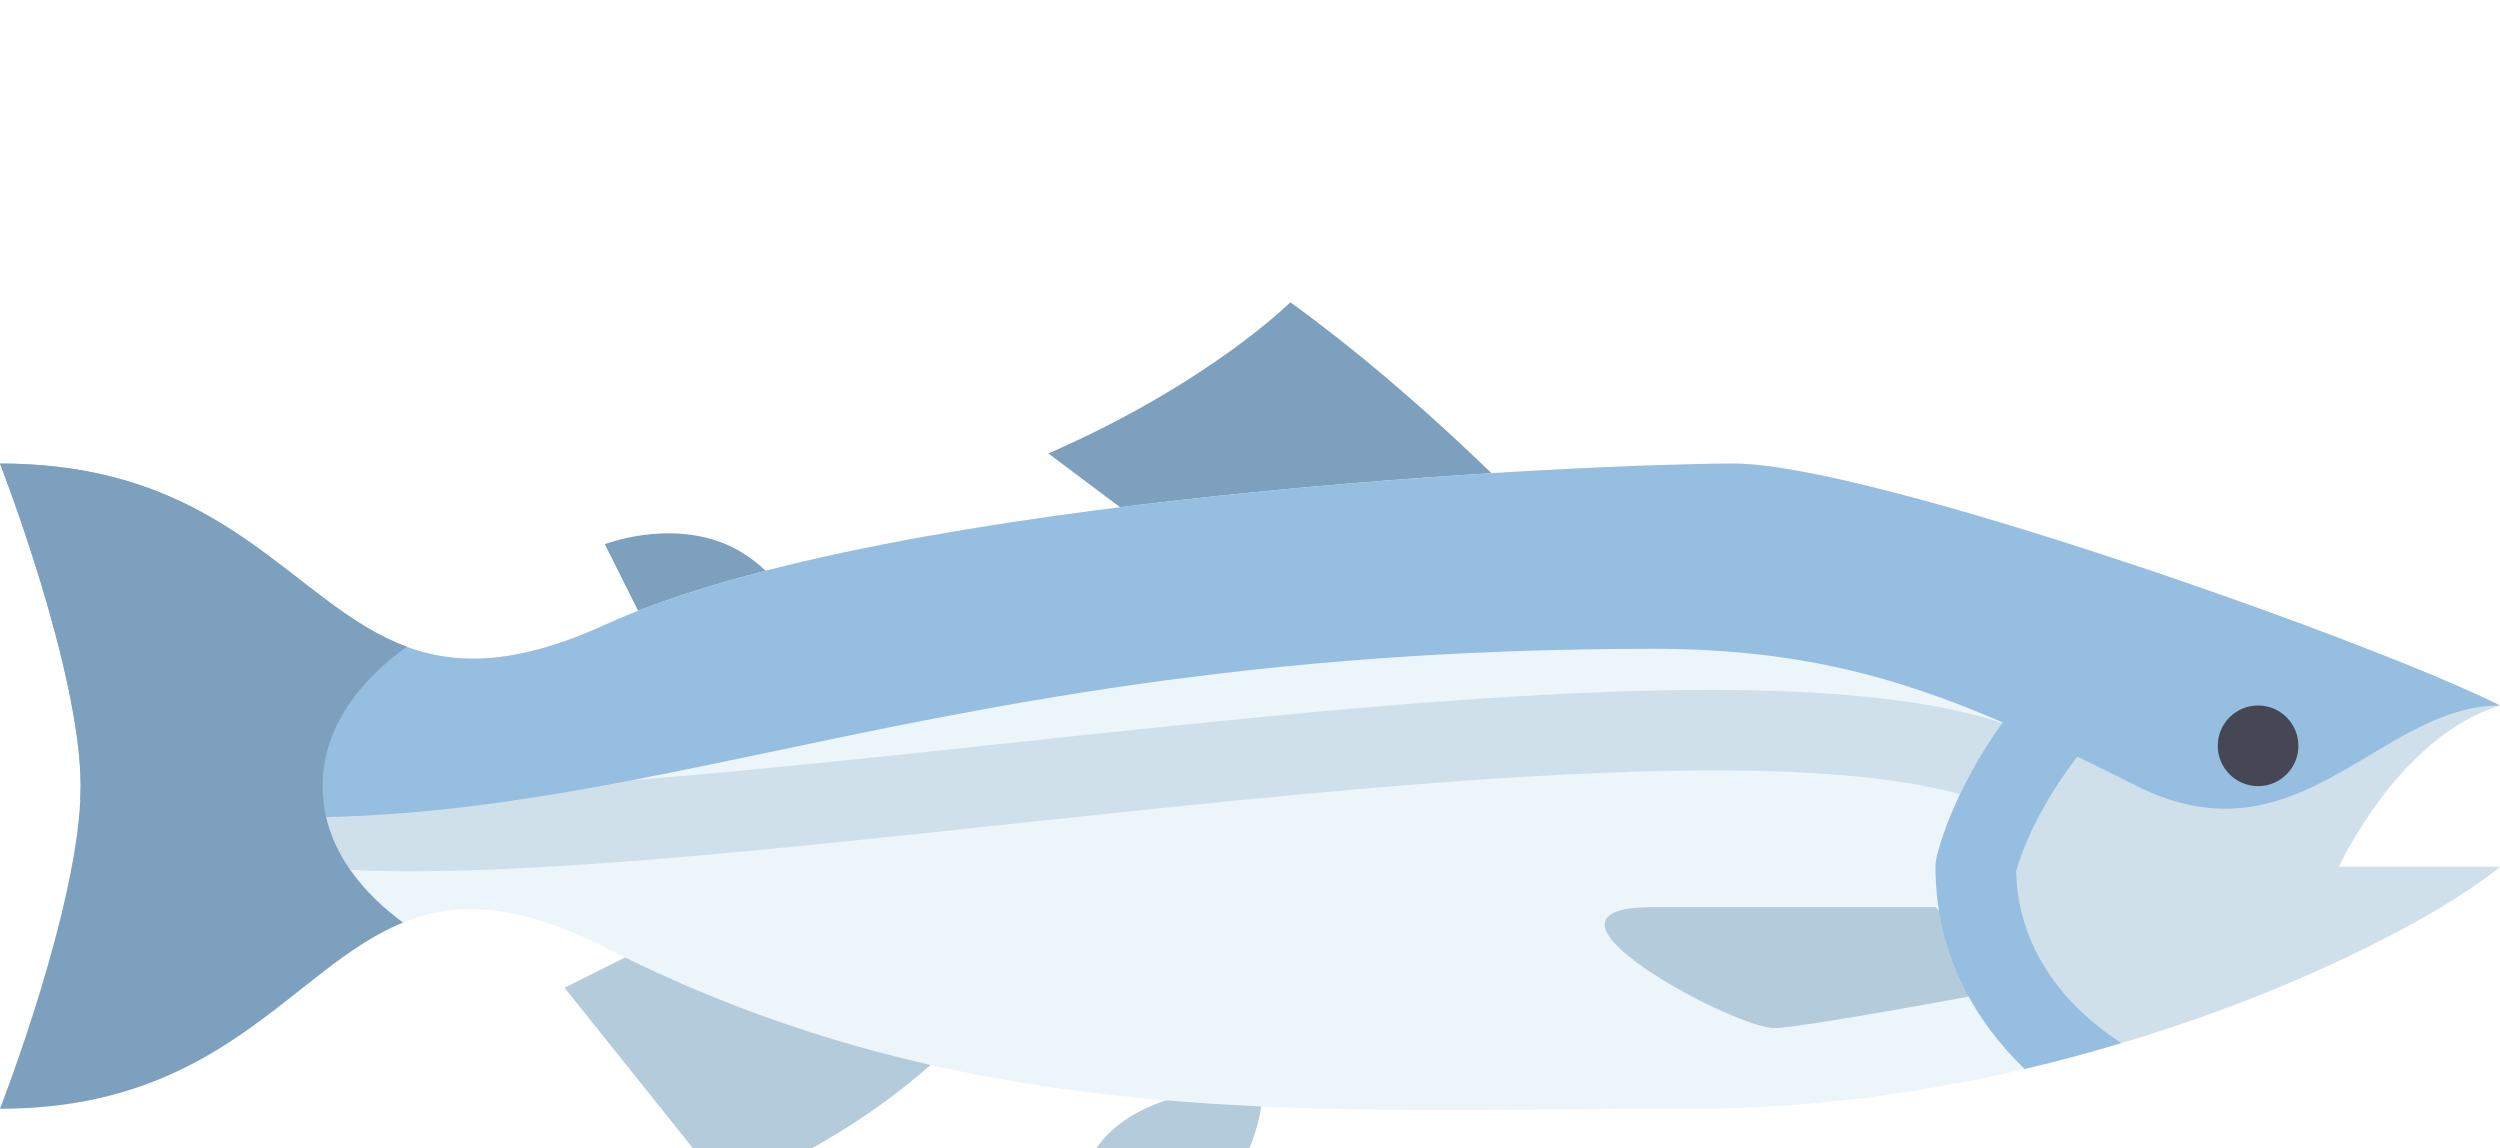
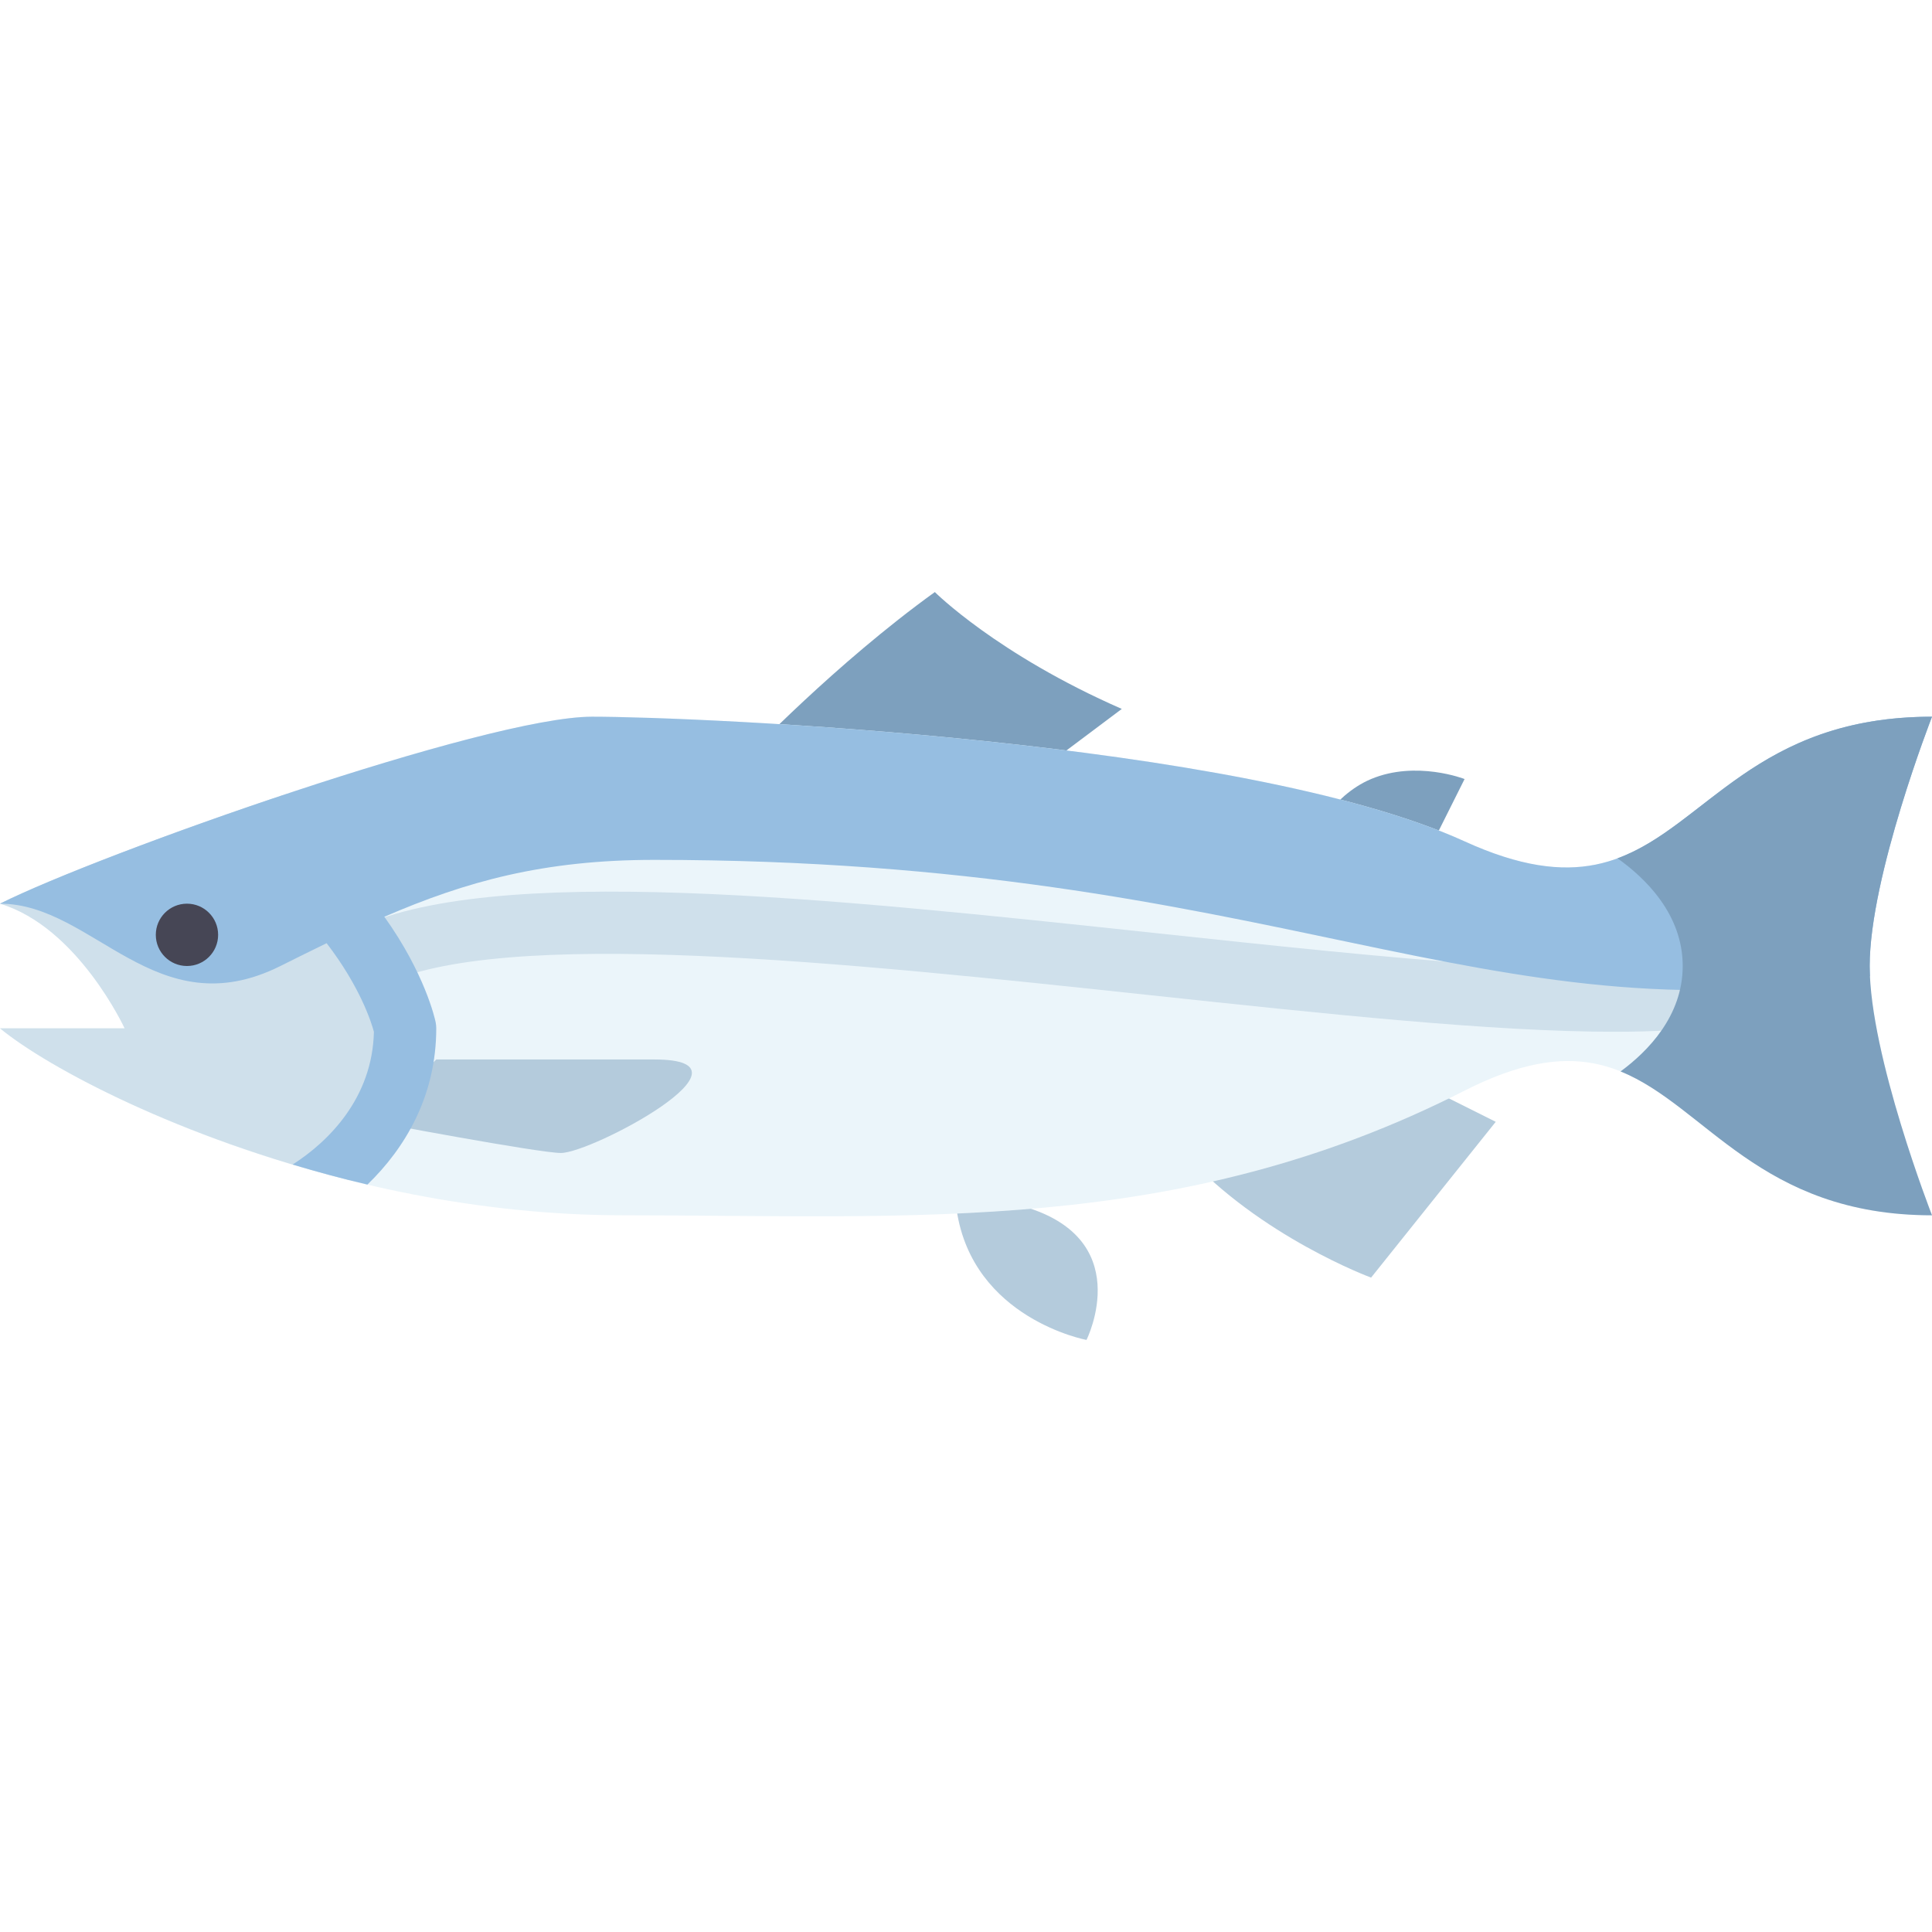
- <svg xmlns="http://www.w3.org/2000/svg" version="1.1" id="Layer_1" viewBox="0 95 512 235" xml:space="preserve">
-   <g>
-     <path style="fill:#B4CBDC;" d="M198.195,305.55c-20.129,22.194-49.548,33.032-49.548,33.032l-33.032-41.29l16.516-8.258   L198.195,305.55z" />
-     <path style="fill:#B4CBDC;" d="M242.237,319.313c-32,8.258-18.168,35.785-18.168,35.785s30.108-5.592,34.408-34.408   L242.237,319.313z" />
+ <svg xmlns="http://www.w3.org/2000/svg" height="800px" width="800px" version="1.1" id="Layer_1" viewBox="0 0 512.002 512.002" xml:space="preserve">
+   <g transform="scale(-1,1) translate(-512.002,0)">
+     <g>
+       <path style="fill:#B4CBDC;" d="M198.195,305.55c-20.129,22.194-49.548,33.032-49.548,33.032l-33.032-41.29l16.516-8.258   L198.195,305.55z" />
+       <path style="fill:#B4CBDC;" d="M242.237,319.313c-32,8.258-18.168,35.785-18.168,35.785s30.108-5.592,34.408-34.408   L242.237,319.313z" />
+     </g>
+     <g>
+       <path style="fill:#7DA0BE;" d="M132.13,222.969l-8.258-16.516c0,0,12.812-5.016,24.774,0c10.666,4.473,16.516,16.516,16.516,16.516   H132.13z" />
+       <path style="fill:#7DA0BE;" d="M313.808,200.259c0,0-23.226-24.387-49.548-43.355c0,0-16.516,16.516-49.548,30.968l24.774,18.581   L313.808,200.259z" />
+     </g>
+     <path style="fill:#EBF5FA;" d="M512.001,239.485c-20.645,6.194-33.032,33.032-33.032,33.032h33.032  c-19.269,15.828-88.086,49.548-165.162,49.548s-147.269,5.505-222.968-33.032C66.239,259.693,67.097,322.066,0,322.066  c0,0,16.516-42.323,16.516-66.065c0-23.742-16.515-66.065-16.515-66.065c67.097,0,65.032,59.871,123.871,33.032  s203.355-33.032,231.226-33.032S485.163,226.066,512.001,239.485z" />
+     <g>
+       <path style="fill:#CFE0EB;" d="M478.97,272.517c0,0,12.387-26.839,33.032-33.032c-13.137-6.568-44.329-18.567-76.019-29.117   c-41.552,50.048-28.587,84.728-16.667,102.393c44.78-11.157,79.815-29.671,92.686-40.244H478.97z" />
+       <path style="fill:#CFE0EB;" d="M84.211,273.429c-10.629,0-19.96-0.508-27.661-1.694l2.517-16.322   c28.976,4.459,85.847-1.637,146.048-8.065c87.129-9.322,177.234-18.96,213.549-0.798l-7.387,14.774   c-31.976-15.992-123.588-6.185-204.403,2.443C160.735,268.702,116.517,273.429,84.211,273.429z" />
+     </g>
+     <path style="fill:#B4CBDC;" d="M396.389,280.775c0,0-41.29,0-57.807,0c-29.936,0,16.516,24.774,24.774,24.774  c5.885,0,49.548-8.258,49.548-8.258L396.389,280.775z" />
+     <path style="fill:#96BEE1;" d="M355.099,189.936c-27.871,0-172.387,6.194-231.226,33.032S67.098,189.936,0.001,189.936  c0,0,16.516,42.323,16.516,66.065c0,0.853-0.065,1.779-0.107,2.678c103.16,17.238,157.011-30.804,322.173-30.804  c29.356,0,49.937,5.721,71.559,15.079c-10.72,14.989-13.401,26.992-13.592,27.941c-0.105,0.533-0.161,1.081-0.161,1.621  c0,17.914,8.236,31.745,18.244,41.413c6.853-1.601,13.433-3.408,19.816-5.316c-9.504-6.083-21.143-17.605-21.537-35.177  c0.683-2.587,3.737-12.055,12.533-23.479c3.959,1.918,8.019,3.936,12.234,6.043c33.032,16.516,49.548-16.516,74.323-16.516  C485.163,226.066,382.97,189.936,355.099,189.936z" />
+     <circle style="fill:#464655;" cx="462.454" cy="247.743" r="8.258" />
+     <path style="fill:#7DA0BE;" d="M82.537,283.945c-7.201-5.298-16.472-14.677-16.472-27.944c0-13.776,9.992-23.365,17.286-28.538  c-23.482-8.632-36.72-37.527-83.351-37.527c0,0,16.516,42.323,16.516,66.065c0,23.742-16.516,66.065-16.516,66.065  C45.734,322.066,59.905,293.108,82.537,283.945z" />
  </g>
-   <g>
-     <path style="fill:#7DA0BE;" d="M132.13,222.969l-8.258-16.516c0,0,12.812-5.016,24.774,0c10.666,4.473,16.516,16.516,16.516,16.516   H132.13z" />
-     <path style="fill:#7DA0BE;" d="M313.808,200.259c0,0-23.226-24.387-49.548-43.355c0,0-16.516,16.516-49.548,30.968l24.774,18.581   L313.808,200.259z" />
-   </g>
-   <path style="fill:#EBF5FA;" d="M512.001,239.485c-20.645,6.194-33.032,33.032-33.032,33.032h33.032  c-19.269,15.828-88.086,49.548-165.162,49.548s-147.269,5.505-222.968-33.032C66.239,259.693,67.097,322.066,0,322.066  c0,0,16.516-42.323,16.516-66.065c0-23.742-16.515-66.065-16.515-66.065c67.097,0,65.032,59.871,123.871,33.032  s203.355-33.032,231.226-33.032S485.163,226.066,512.001,239.485z" />
-   <g>
-     <path style="fill:#CFE0EB;" d="M478.97,272.517c0,0,12.387-26.839,33.032-33.032c-13.137-6.568-44.329-18.567-76.019-29.117   c-41.552,50.048-28.587,84.728-16.667,102.393c44.78-11.157,79.815-29.671,92.686-40.244H478.97z" />
-     <path style="fill:#CFE0EB;" d="M84.211,273.429c-10.629,0-19.96-0.508-27.661-1.694l2.517-16.322   c28.976,4.459,85.847-1.637,146.048-8.065c87.129-9.322,177.234-18.96,213.549-0.798l-7.387,14.774   c-31.976-15.992-123.588-6.185-204.403,2.443C160.735,268.702,116.517,273.429,84.211,273.429z" />
-   </g>
-   <path style="fill:#B4CBDC;" d="M396.389,280.775c0,0-41.29,0-57.807,0c-29.936,0,16.516,24.774,24.774,24.774  c5.885,0,49.548-8.258,49.548-8.258L396.389,280.775z" />
-   <path style="fill:#96BEE1;" d="M355.099,189.936c-27.871,0-172.387,6.194-231.226,33.032S67.098,189.936,0.001,189.936  c0,0,16.516,42.323,16.516,66.065c0,0.853-0.065,1.779-0.107,2.678c103.16,17.238,157.011-30.804,322.173-30.804  c29.356,0,49.937,5.721,71.559,15.079c-10.72,14.989-13.401,26.992-13.592,27.941c-0.105,0.533-0.161,1.081-0.161,1.621  c0,17.914,8.236,31.745,18.244,41.413c6.853-1.601,13.433-3.408,19.816-5.316c-9.504-6.083-21.143-17.605-21.537-35.177  c0.683-2.587,3.737-12.055,12.533-23.479c3.959,1.918,8.019,3.936,12.234,6.043c33.032,16.516,49.548-16.516,74.323-16.516  C485.163,226.066,382.97,189.936,355.099,189.936z" />
-   <circle style="fill:#464655;" cx="462.454" cy="247.743" r="8.258" />
-   <path style="fill:#7DA0BE;" d="M82.537,283.945c-7.201-5.298-16.472-14.677-16.472-27.944c0-13.776,9.992-23.365,17.286-28.538  c-23.482-8.632-36.72-37.527-83.351-37.527c0,0,16.516,42.323,16.516,66.065c0,23.742-16.516,66.065-16.516,66.065  C45.734,322.066,59.905,293.108,82.537,283.945z" />
</svg>
